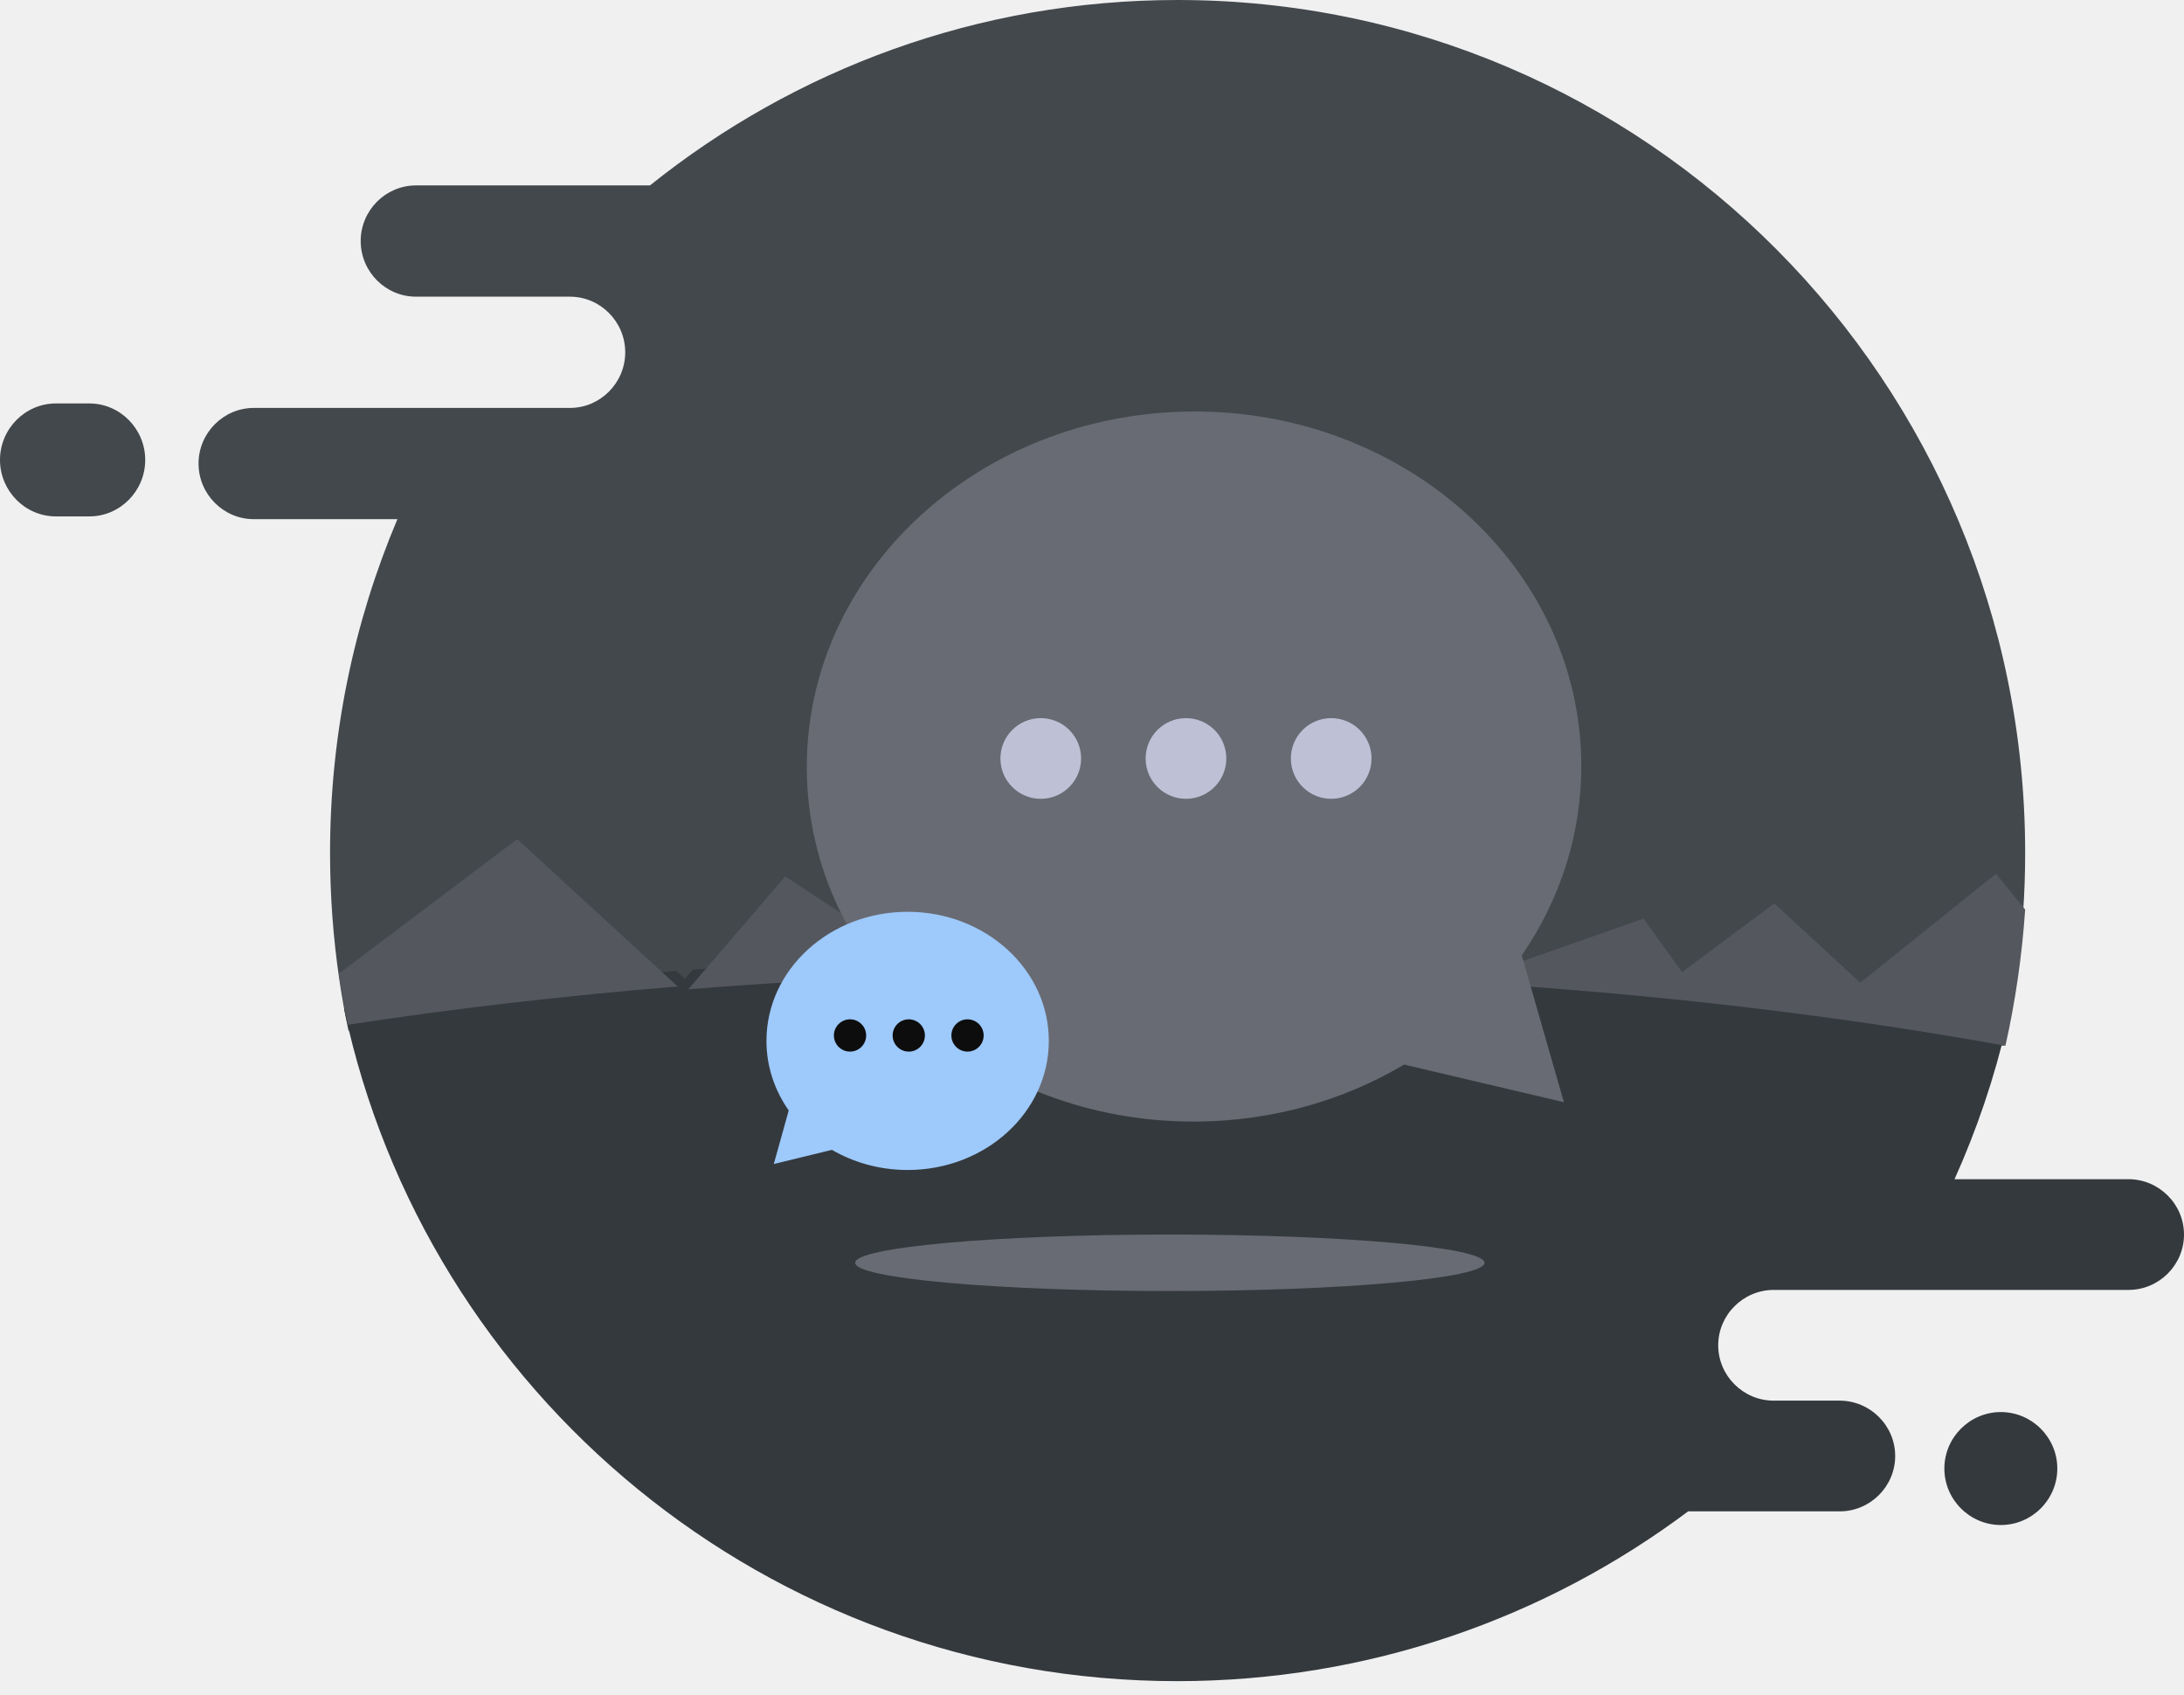
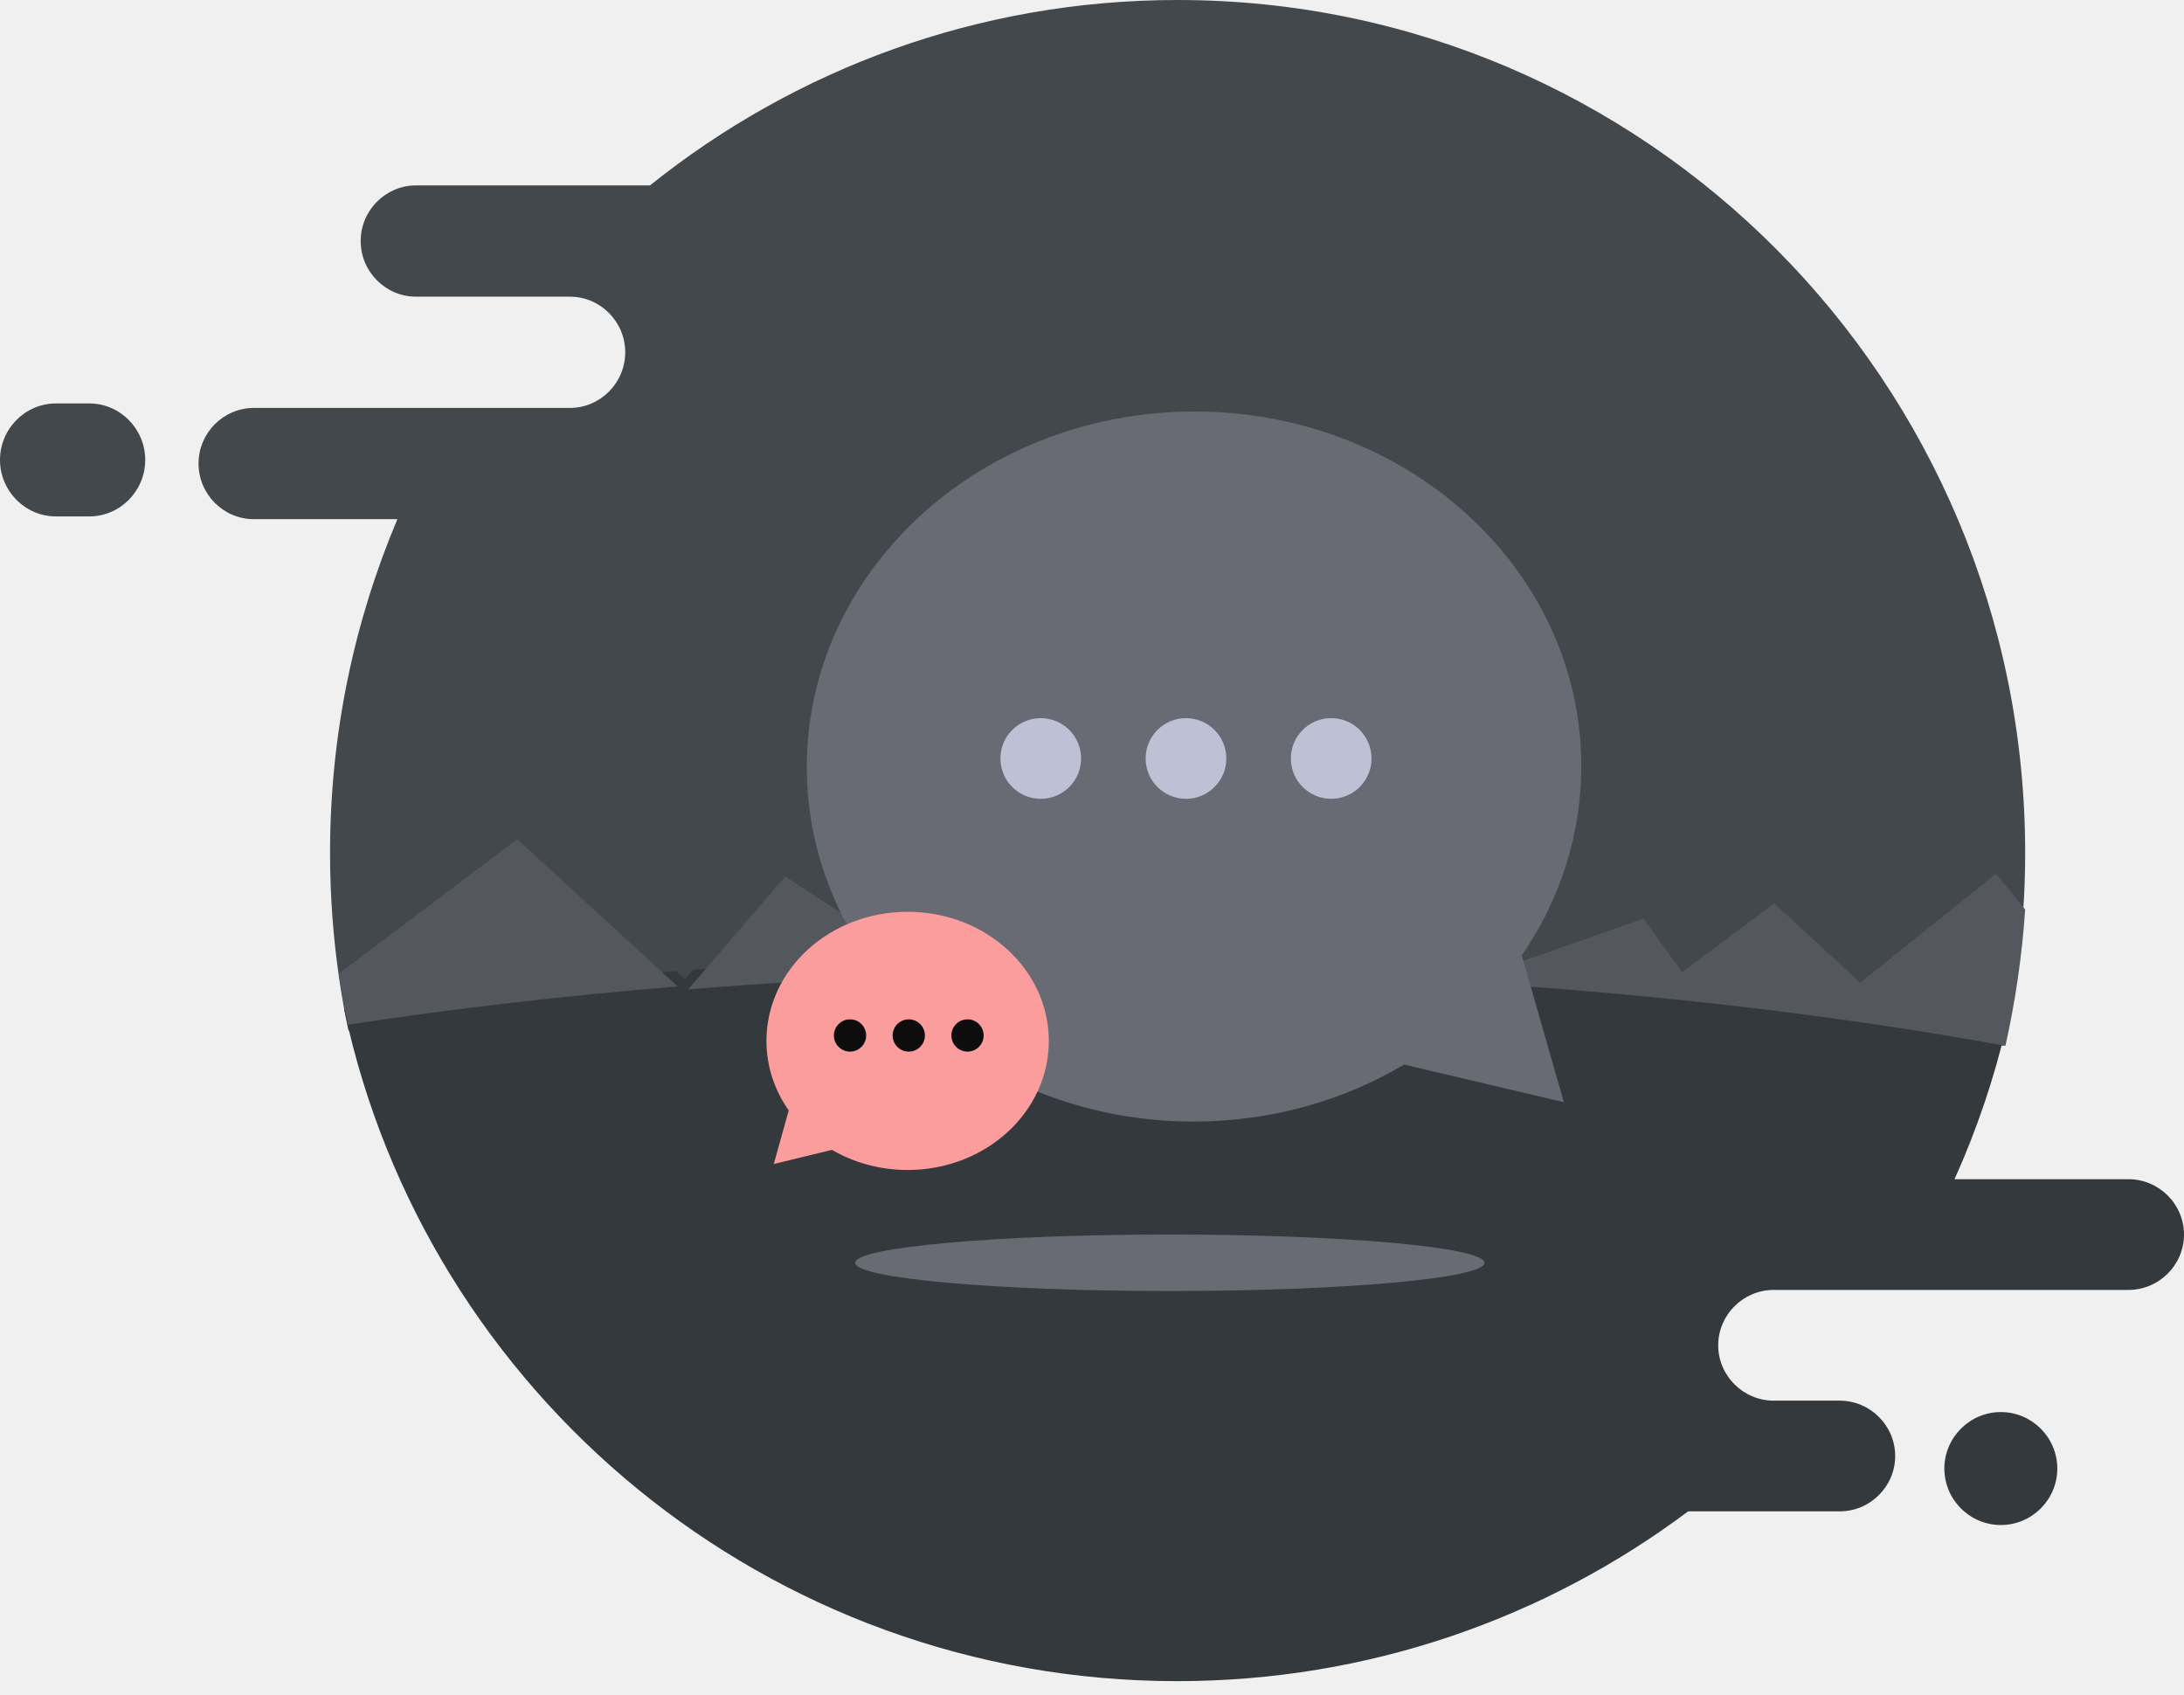
<svg xmlns="http://www.w3.org/2000/svg" width="495" height="384" viewBox="0 0 495 384" fill="none">
  <g id="No Chat History">
    <path id="Fill 1" fill-rule="evenodd" clip-rule="evenodd" d="M266.903 0C221.687 0 180.128 15.72 147.313 42.02H94.277C87.387 42.02 81.749 47.693 81.749 54.626C81.749 61.559 87.387 67.232 94.277 67.232H121.268H129.178C136.068 67.232 141.706 72.904 141.706 79.838C141.706 83.3 140.294 86.46 138.023 88.737C135.759 91.023 132.619 92.444 129.178 92.444H112.303H102.986H57.528C50.638 92.444 45 98.116 45 105.049C45 111.983 50.638 117.655 57.528 117.655H90.071C80.247 140.886 74.806 166.446 74.806 193.291C74.806 203.031 75.524 212.603 76.902 221.957C77.479 225.865 78.172 229.739 78.982 233.571C102.618 229.932 127.691 227.008 153.866 224.873L155.837 226.68L157.692 224.571C189.137 222.108 222.144 220.797 256.187 220.797C328.516 220.797 396.201 226.714 454.072 237C456.302 227.268 457.806 217.259 458.516 207.023C458.841 202.485 459 197.905 459 193.291C459 86.536 372.999 0 266.903 0Z" fill="#43484C" />
    <path id="Fill 3" fill-rule="evenodd" clip-rule="evenodd" d="M20.247 91.428H12.668C5.7 91.428 0 97.188 0 104.228C0 111.268 5.7 117.028 12.668 117.028H20.247C27.214 117.028 32.914 111.268 32.914 104.228C32.914 97.188 27.214 91.428 20.247 91.428Z" fill="#43484C" />
    <g id="Group 7">
      <mask id="mask0_201_141" style="mask-type:luminance" maskUnits="userSpaceOnUse" x="78" y="219" width="417" height="165">
        <path id="Clip 6" fill-rule="evenodd" clip-rule="evenodd" d="M495 219V384H286.5H78V219H495Z" fill="white" />
      </mask>
      <g mask="url(#mask0_201_141)">
        <path id="Fill 5" fill-rule="evenodd" clip-rule="evenodd" d="M495 279.775C495 286.675 489.336 292.321 482.413 292.321H402.016C398.559 292.321 395.405 293.734 393.131 296.009C390.849 298.276 389.43 301.421 389.43 304.867C389.43 311.768 395.094 317.413 402.016 317.413H416.954C420.41 317.413 423.566 318.827 425.84 321.102C428.122 323.369 429.54 326.514 429.54 329.96C429.54 336.86 423.876 342.506 416.954 342.506H382.608C350.344 366.662 310.251 380.981 266.802 380.981C174.004 380.981 96.503 315.699 78 228.695C101.747 225.073 126.937 222.162 153.235 220.038L155.215 221.836L157.079 219.736C188.671 217.286 221.833 215.981 256.036 215.981C328.703 215.981 396.705 221.869 454.847 232.107C452.02 244.302 448.026 256.045 442.991 267.228H482.413C485.879 267.228 489.017 268.642 491.3 270.917C493.582 273.184 495 276.328 495 279.775Z" fill="#34393D" />
      </g>
    </g>
    <path id="Fill 8" fill-rule="evenodd" clip-rule="evenodd" d="M459 206.12C458.285 216.665 456.771 226.975 454.525 237C396.235 226.404 328.06 220.31 255.208 220.31C220.919 220.31 187.673 221.66 156 224.196L177.965 198.615L212.134 221.028L258.388 208.19L337.959 220.31L372.503 208.19L381.252 220.31L402.126 204.736L421.632 222.707L452.396 198L459 206.12Z" fill="#55575E" />
    <path id="Fill 10" fill-rule="evenodd" clip-rule="evenodd" d="M344.905 216.502C353.565 203.915 358.526 188.987 358.397 173.012C358.043 128.578 318.46 92.873 269.986 93.26C221.512 93.648 182.505 129.983 182.86 174.416C183.214 218.849 222.798 254.555 271.271 254.168C288.59 254.03 304.7 249.3 318.238 241.253L354.454 249.78L344.905 216.502Z" fill="#686B73" />
    <path id="Fill 12" fill-rule="evenodd" clip-rule="evenodd" d="M245.029 171.813C245.069 176.862 241.008 180.988 235.959 181.028C230.909 181.069 226.783 177.008 226.743 171.959C226.703 166.909 230.763 162.784 235.813 162.743C240.861 162.703 244.987 166.763 245.029 171.813Z" fill="#BEC0D6" />
    <path id="Fill 14" fill-rule="evenodd" clip-rule="evenodd" d="M277.942 171.812C277.982 176.862 273.922 180.988 268.872 181.028C263.822 181.068 259.696 177.008 259.657 171.959C259.616 166.909 263.677 162.783 268.726 162.743C273.775 162.703 277.901 166.763 277.942 171.812Z" fill="#BEC0D6" />
    <path id="Fill 16" fill-rule="evenodd" clip-rule="evenodd" d="M310.856 171.812C310.897 176.861 306.836 180.987 301.786 181.028C296.737 181.068 292.611 177.008 292.571 171.958C292.53 166.908 296.591 162.783 301.641 162.743C306.689 162.702 310.815 166.763 310.856 171.812Z" fill="#BEC0D6" />
    <path id="Fill 20" fill-rule="evenodd" clip-rule="evenodd" d="M173.714 235.887C173.714 241.693 175.571 247.099 178.763 251.649L175.376 263.789L188.564 260.581C193.523 263.465 199.402 265.143 205.714 265.143C223.388 265.143 237.714 252.044 237.714 235.887C237.714 219.728 223.388 206.629 205.714 206.629C188.041 206.629 173.714 219.728 173.714 235.887Z" fill="url(#paint0_linear_201_141)" />
    <g id="Frame 148">
      <path id="Fill 26" fill-rule="evenodd" clip-rule="evenodd" d="M189 234.658C189 236.677 190.637 238.314 192.657 238.314C194.676 238.314 196.314 236.677 196.314 234.658C196.314 232.638 194.676 231 192.657 231C190.637 231 189 232.638 189 234.658Z" fill="#0D0D0D" />
      <path id="Fill 24" fill-rule="evenodd" clip-rule="evenodd" d="M202.314 234.658C202.314 236.677 203.951 238.314 205.971 238.314C207.99 238.314 209.628 236.677 209.628 234.658C209.628 232.638 207.99 231 205.971 231C203.951 231 202.314 232.638 202.314 234.658Z" fill="#0D0D0D" />
      <path id="Fill 22" fill-rule="evenodd" clip-rule="evenodd" d="M215.629 234.658C215.629 236.677 217.265 238.314 219.285 238.314C221.305 238.314 222.943 236.677 222.943 234.658C222.943 232.638 221.305 231 219.285 231C217.265 231 215.629 232.638 215.629 234.658Z" fill="#0D0D0D" />
    </g>
    <path id="Fill 28" fill-rule="evenodd" clip-rule="evenodd" d="M153.6 223.557C127.481 225.685 102.461 228.601 78.876 232.228C78.067 228.408 77.375 224.546 76.8 220.65L117.229 190.171L153.6 223.557Z" fill="#55575E" />
    <path id="Fill 30" fill-rule="evenodd" clip-rule="evenodd" d="M336.457 286.171C336.457 289.706 304.529 292.571 265.143 292.571C225.757 292.571 193.829 289.706 193.829 286.171C193.829 282.638 225.757 279.771 265.143 279.771C304.529 279.771 336.457 282.638 336.457 286.171Z" fill="#686B73" />
    <path id="Fill 32" fill-rule="evenodd" clip-rule="evenodd" d="M453.486 345.599C446.446 345.599 440.686 339.839 440.686 332.799C440.686 325.76 446.446 320 453.486 320C460.526 320 466.286 325.76 466.286 332.799C466.286 339.839 460.526 345.599 453.486 345.599Z" fill="#34393D" />
  </g>
  <defs>
    <linearGradient id="paint0_linear_201_141" x1="205.714" y1="177.372" x2="147.434" y2="241.115" gradientUnits="userSpaceOnUse">
-       <stop stop-color="#9DC9FB" />
-       <stop offset="1" stop-color="#9DC9FB" />
+       <stop stop-color="#FB9D9D" />
+       <stop offset="1" stop-color="#FB9D9D" />
    </linearGradient>
  </defs>
</svg>
